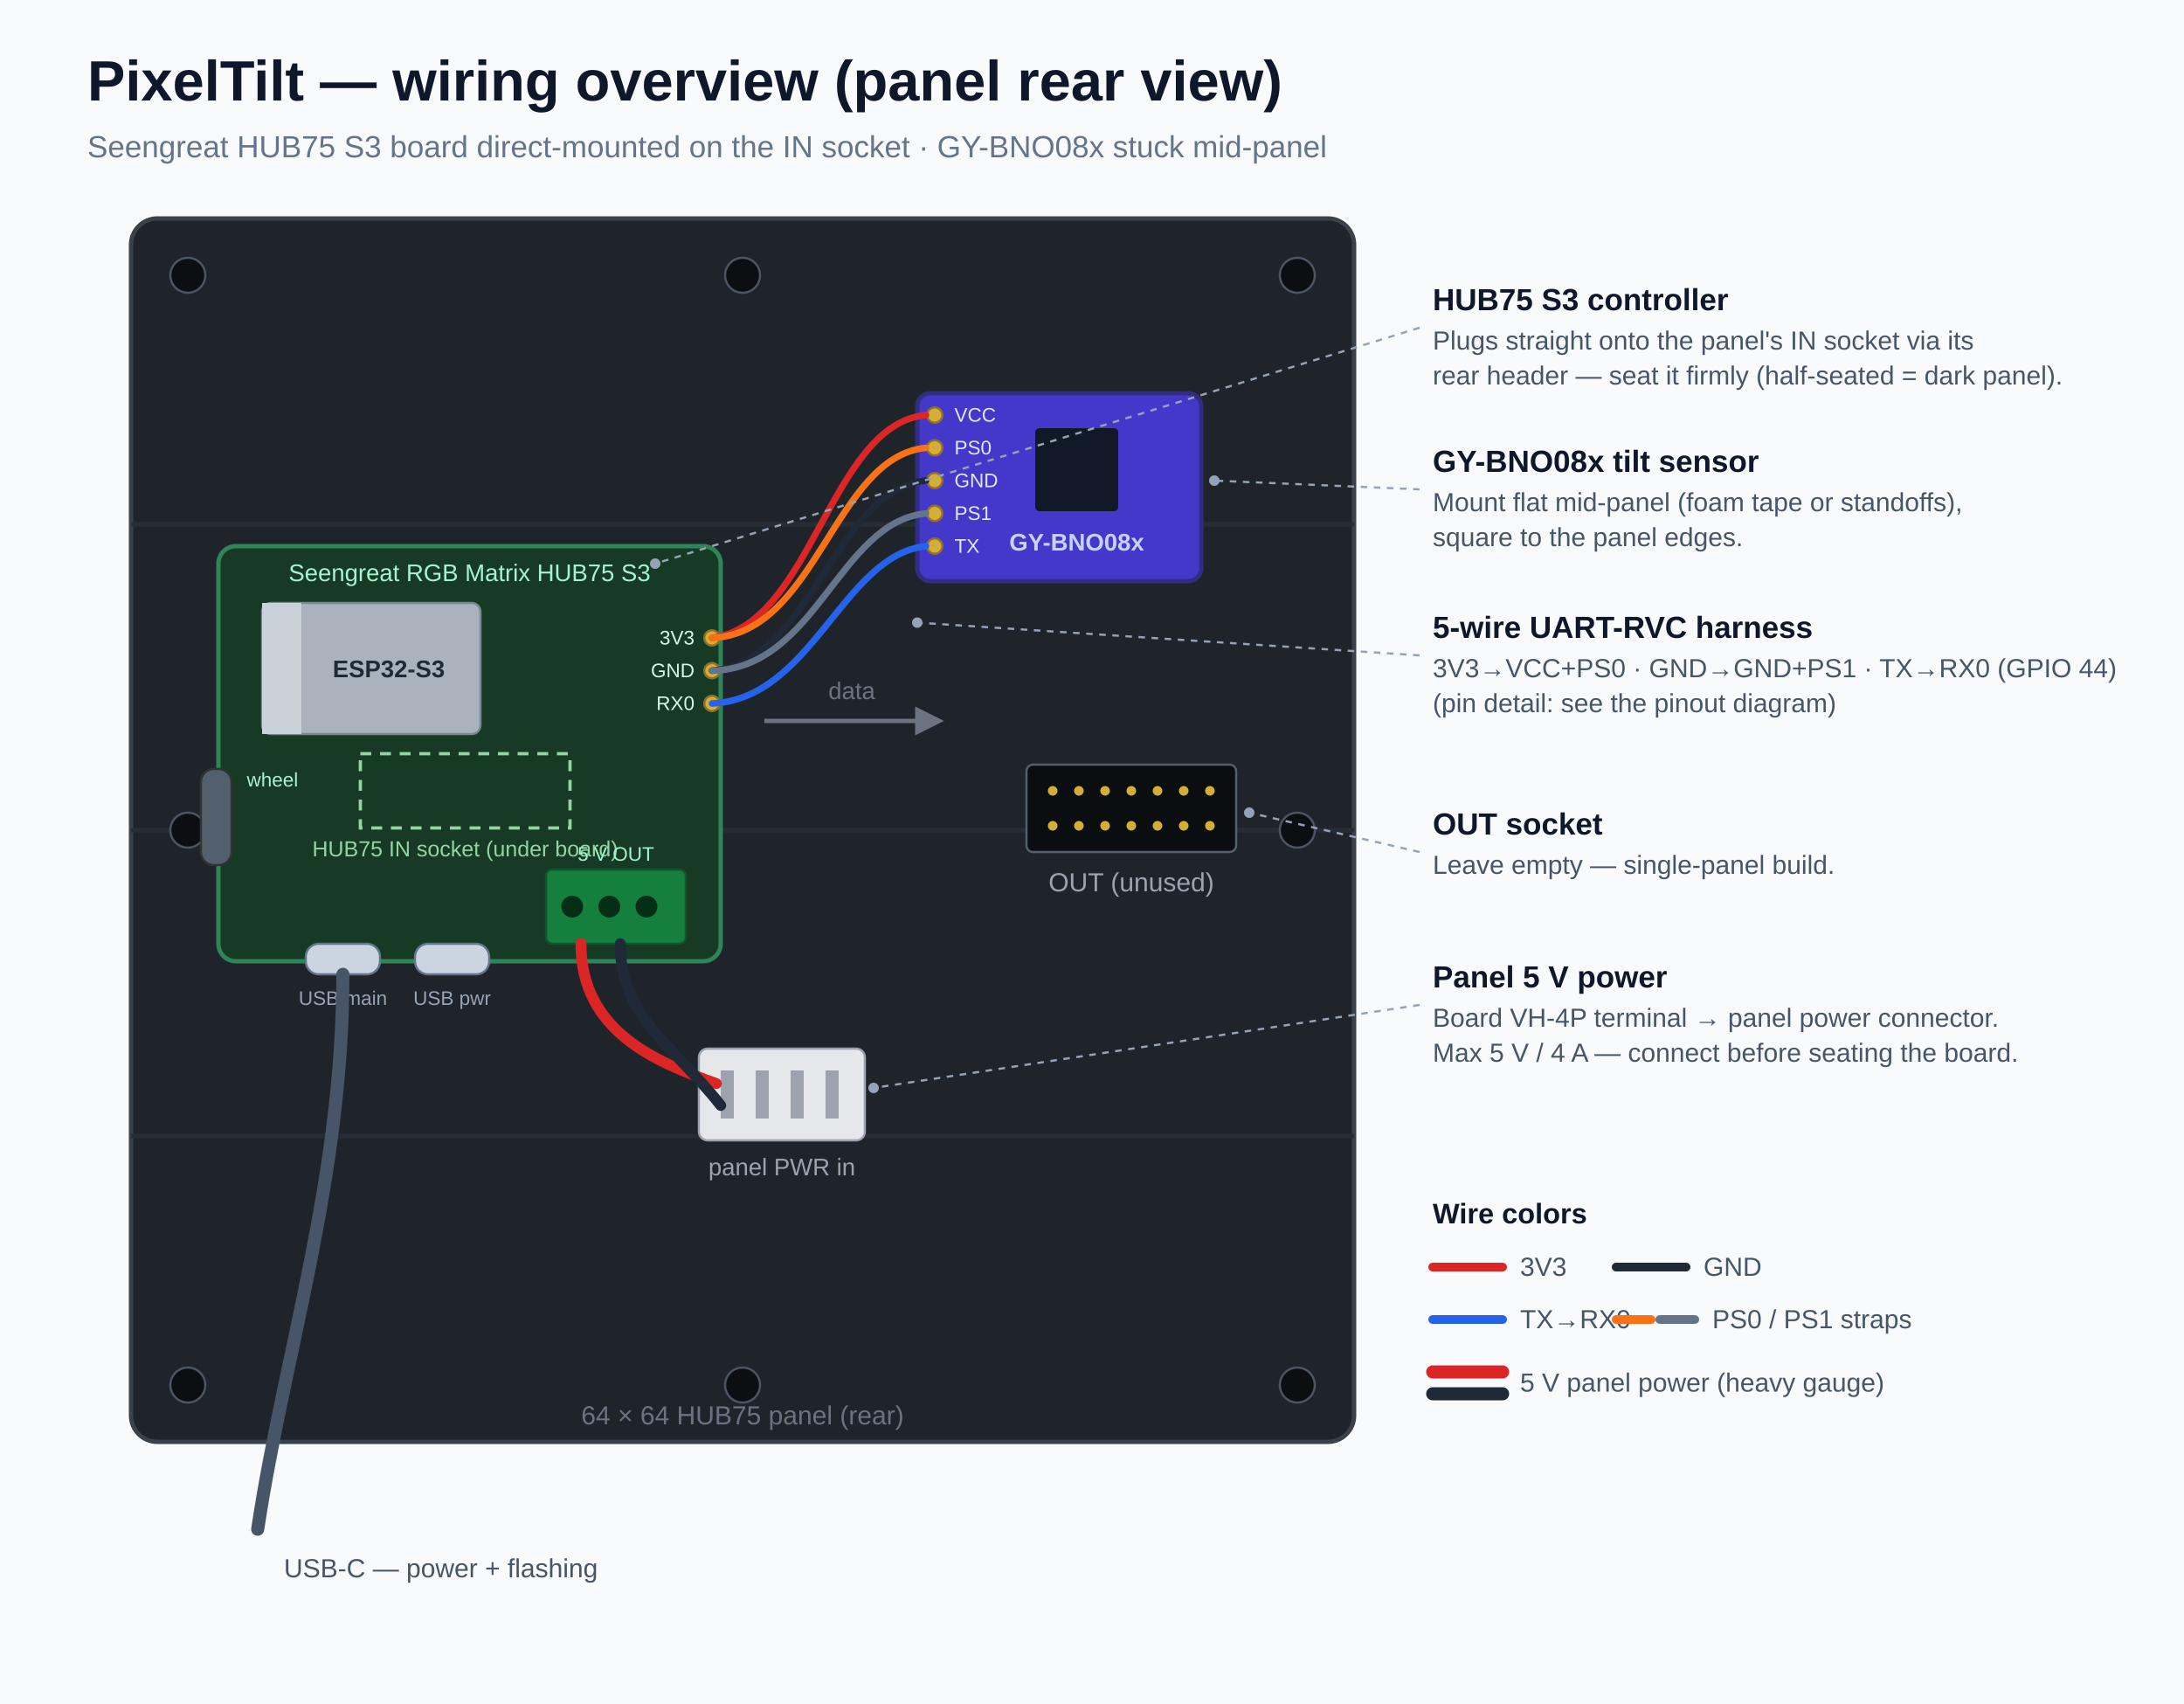
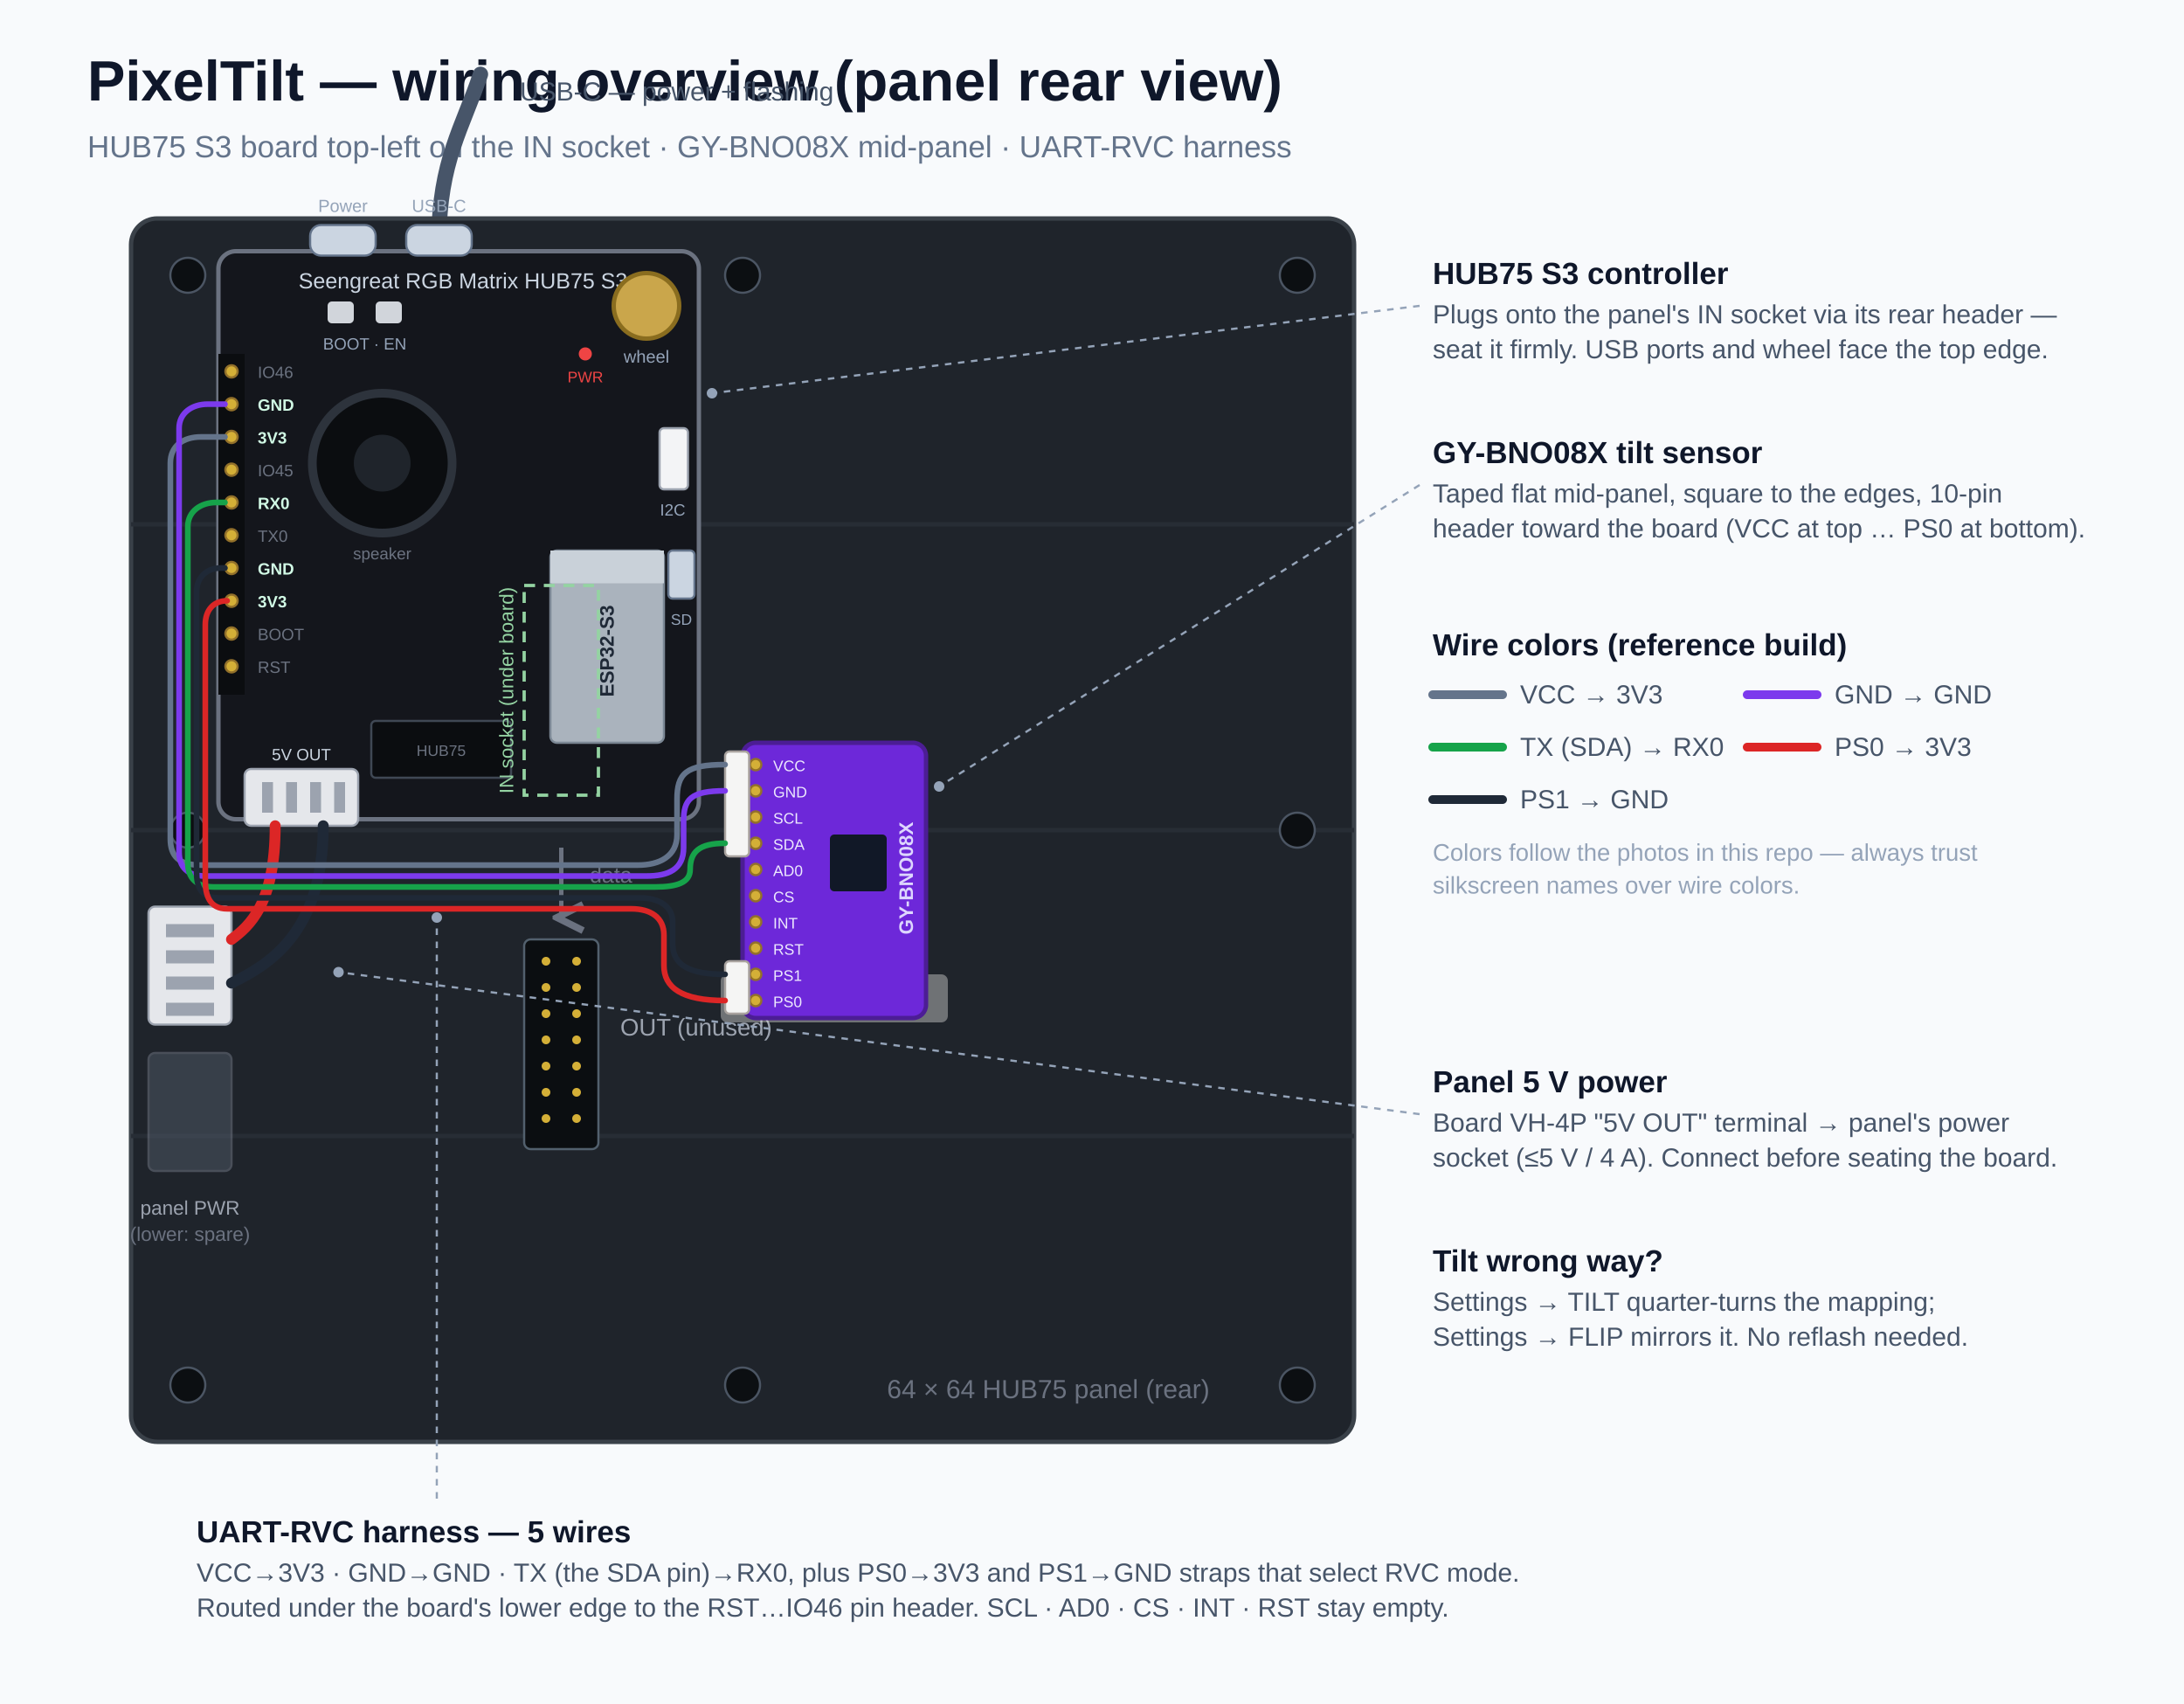
<svg xmlns="http://www.w3.org/2000/svg" viewBox="0 0 1000 780" font-family="Segoe UI, Arial, sans-serif">
  <defs>
    <marker id="dot" markerWidth="6" markerHeight="6" refX="3" refY="3">
      <circle cx="3" cy="3" r="2.4" fill="#94a3b8" />
    </marker>
+     <marker id="arr" markerWidth="8" markerHeight="8" refX="4" refY="6" orient="auto">
+       <path d="M1,1 L4,7 L7,1" fill="none" stroke="#6b7280" stroke-width="1.6" />
+     </marker>
  </defs>
  <rect width="1000" height="780" fill="#f8fafc" />
  <text x="40" y="46" font-size="26" font-weight="700" fill="#0f172a">PixelTilt — wiring overview (panel rear view)</text>
-   <text x="40" y="72" font-size="14" fill="#64748b">Seengreat HUB75 S3 board direct-mounted on the IN socket · GY-BNO08x stuck mid-panel</text>
+   <text x="40" y="72" font-size="14" fill="#64748b">HUB75 S3 board top-left on the IN socket · GY-BNO08X mid-panel · UART-RVC harness</text>
+   <path d="M201,110 C201,74 212,58 220,34" fill="none" stroke="#475569" stroke-width="7" stroke-linecap="round" />
+   <text x="238" y="46" font-size="12" fill="#475569">USB-C — power + flashing</text>
  <rect x="60" y="100" width="560" height="560" rx="12" fill="#1f242b" stroke="#3a4149" stroke-width="2" />
  <line x1="60" y1="240" x2="620" y2="240" stroke="#272d35" stroke-width="2" />
  <line x1="60" y1="380" x2="620" y2="380" stroke="#272d35" stroke-width="2" />
  <line x1="60" y1="520" x2="620" y2="520" stroke="#272d35" stroke-width="2" />
  <g fill="#0c0f12" stroke="#4b5563">
    <circle cx="86" cy="126" r="8" />
    <circle cx="594" cy="126" r="8" />
    <circle cx="86" cy="634" r="8" />
    <circle cx="594" cy="634" r="8" />
    <circle cx="340" cy="126" r="8" />
    <circle cx="340" cy="634" r="8" />
    <circle cx="86" cy="380" r="8" />
    <circle cx="594" cy="380" r="8" />
  </g>
-   <text x="340" y="652" font-size="12" fill="#6b7280" text-anchor="middle">64 × 64 HUB75 panel (rear)</text>
-   <g stroke="#6b7280" stroke-width="2" fill="#6b7280">
-     <line x1="350" y1="330" x2="430" y2="330" />
-     <path d="M430,330 l-10,-5 v10 z" />
-   </g>
-   <text x="390" y="320" font-size="11" fill="#6b7280" text-anchor="middle">data</text>
-   <rect x="470" y="350" width="96" height="40" rx="3" fill="#0b0e11" stroke="#52606d" />
+   <text x="480" y="640" font-size="12" fill="#6b7280" text-anchor="middle">64 × 64 HUB75 panel (rear)</text>
+   <rect x="68" y="415" width="38" height="54" rx="3" fill="#e5e7eb" stroke="#9ca3af" />
+   <g fill="#9ca3af">
+     <rect x="76" y="423" width="22" height="6" />
+     <rect x="76" y="435" width="22" height="6" />
+     <rect x="76" y="447" width="22" height="6" />
+     <rect x="76" y="459" width="22" height="6" />
+   </g>
+   <rect x="68" y="482" width="38" height="54" rx="3" fill="#4b5563" opacity="0.55" stroke="#6b7280" />
+   <text x="87" y="556" font-size="9" fill="#9ca3af" text-anchor="middle">panel PWR</text>
+   <text x="87" y="568" font-size="9" fill="#6b7280" text-anchor="middle">(lower: spare)</text>
+   <rect x="240" y="430" width="34" height="96" rx="3" fill="#0b0e11" stroke="#52606d" />
  <g fill="#d4af37">
-     <circle cx="482" cy="362" r="2.2" />
-     <circle cx="494" cy="362" r="2.2" />
-     <circle cx="506" cy="362" r="2.2" />
-     <circle cx="518" cy="362" r="2.2" />
-     <circle cx="530" cy="362" r="2.2" />
-     <circle cx="542" cy="362" r="2.2" />
-     <circle cx="554" cy="362" r="2.2" />
-     <circle cx="482" cy="378" r="2.2" />
-     <circle cx="494" cy="378" r="2.2" />
-     <circle cx="506" cy="378" r="2.2" />
-     <circle cx="518" cy="378" r="2.2" />
-     <circle cx="530" cy="378" r="2.2" />
-     <circle cx="542" cy="378" r="2.2" />
-     <circle cx="554" cy="378" r="2.2" />
-   </g>
-   <text x="518" y="408" font-size="12" fill="#9ca3af" text-anchor="middle">OUT (unused)</text>
-   <rect x="320" y="480" width="76" height="42" rx="4" fill="#e5e7eb" stroke="#9ca3af" />
+     <circle cx="250" cy="440" r="2" />
+     <circle cx="264" cy="440" r="2" />
+     <circle cx="250" cy="452" r="2" />
+     <circle cx="264" cy="452" r="2" />
+     <circle cx="250" cy="464" r="2" />
+     <circle cx="264" cy="464" r="2" />
+     <circle cx="250" cy="476" r="2" />
+     <circle cx="264" cy="476" r="2" />
+     <circle cx="250" cy="488" r="2" />
+     <circle cx="264" cy="488" r="2" />
+     <circle cx="250" cy="500" r="2" />
+     <circle cx="264" cy="500" r="2" />
+     <circle cx="250" cy="512" r="2" />
+     <circle cx="264" cy="512" r="2" />
+   </g>
+   <text x="284" y="474" font-size="11" fill="#9ca3af">OUT (unused)</text>
+   <line x1="257" y1="388" x2="257" y2="420" stroke="#6b7280" stroke-width="2" marker-end="url(#arr)" />
+   <text x="270" y="404" font-size="10" fill="#6b7280">data</text>
+   <rect x="100" y="115" width="220" height="260" rx="8" fill="#14161c" stroke="#6b7280" stroke-width="2" />
+   <text x="212" y="132" font-size="10" fill="#cbd5e1" text-anchor="middle">Seengreat RGB Matrix HUB75 S3</text>
+   <rect x="142" y="103" width="30" height="14" rx="5" fill="#cbd5e1" stroke="#64748b" />
+   <rect x="186" y="103" width="30" height="14" rx="5" fill="#cbd5e1" stroke="#64748b" />
+   <text x="157" y="97" font-size="8" fill="#94a3b8" text-anchor="middle">Power</text>
+   <text x="201" y="97" font-size="8" fill="#94a3b8" text-anchor="middle">USB-C</text>
+   <rect x="150" y="138" width="12" height="10" rx="2" fill="#d1d5db" />
+   <rect x="172" y="138" width="12" height="10" rx="2" fill="#d1d5db" />
+   <text x="167" y="160" font-size="7.5" fill="#94a3b8" text-anchor="middle">BOOT · EN</text>
+   <circle cx="296" cy="140" r="15" fill="#caa64b" stroke="#8a6d1f" stroke-width="2" />
+   <text x="296" y="166" font-size="8" fill="#94a3b8" text-anchor="middle">wheel</text>
+   <circle cx="268" cy="162" r="3" fill="#ef4444" />
+   <text x="268" y="175" font-size="7" fill="#ef4444" text-anchor="middle">PWR</text>
+   <rect x="302" y="196" width="13" height="28" rx="2" fill="#f3f4f6" stroke="#9ca3af" />
+   <text x="308" y="236" font-size="7.5" fill="#94a3b8" text-anchor="middle">I2C</text>
+   <circle cx="175" cy="212" r="32" fill="#0b0d10" stroke="#2d333c" stroke-width="4" />
+   <circle cx="175" cy="212" r="13" fill="#1f242b" />
+   <text x="175" y="256" font-size="7.5" fill="#6b7280" text-anchor="middle">speaker</text>
+   <rect x="252" y="252" width="52" height="88" rx="3" fill="#aab3bd" stroke="#7b8794" />
+   <rect x="252" y="252" width="52" height="15" fill="#c9d1d9" />
+   <text transform="rotate(-90 278 298)" x="278" y="301" font-size="9" font-weight="600" fill="#1f2937" text-anchor="middle">ESP32-S3</text>
+   <rect x="306" y="252" width="12" height="22" rx="2" fill="#cbd5e1" stroke="#64748b" />
+   <text x="312" y="286" font-size="7" fill="#94a3b8" text-anchor="middle">SD</text>
+   <rect x="100" y="162" width="12" height="156" fill="#0b0d10" />
+   <g stroke="#92702a">
+     <circle cx="106" cy="170" r="2.8" fill="#d4af37" />
+     <circle cx="106" cy="185" r="2.8" fill="#d4af37" />
+     <circle cx="106" cy="200" r="2.8" fill="#d4af37" />
+     <circle cx="106" cy="215" r="2.8" fill="#d4af37" />
+     <circle cx="106" cy="230" r="2.8" fill="#d4af37" />
+     <circle cx="106" cy="245" r="2.8" fill="#d4af37" />
+     <circle cx="106" cy="260" r="2.8" fill="#d4af37" />
+     <circle cx="106" cy="275" r="2.8" fill="#d4af37" />
+     <circle cx="106" cy="290" r="2.8" fill="#d4af37" />
+     <circle cx="106" cy="305" r="2.8" fill="#d4af37" />
+   </g>
+   <g font-size="7.5">
+     <text x="118" y="173" fill="#6b7280">IO46</text>
+     <text x="118" y="188" fill="#d1fae5" font-weight="700">GND</text>
+     <text x="118" y="203" fill="#d1fae5" font-weight="700">3V3</text>
+     <text x="118" y="218" fill="#6b7280">IO45</text>
+     <text x="118" y="233" fill="#d1fae5" font-weight="700">RX0</text>
+     <text x="118" y="248" fill="#6b7280">TX0</text>
+     <text x="118" y="263" fill="#d1fae5" font-weight="700">GND</text>
+     <text x="118" y="278" fill="#d1fae5" font-weight="700">3V3</text>
+     <text x="118" y="293" fill="#6b7280">BOOT</text>
+     <text x="118" y="308" fill="#6b7280">RST</text>
+   </g>
+   <rect x="170" y="330" width="64" height="26" rx="2" fill="#0b0d10" stroke="#3f4854" />
+   <text x="202" y="346" font-size="7" fill="#6b7280" text-anchor="middle">HUB75</text>
+   <rect x="240" y="268" width="34" height="96" fill="none" stroke="#94d3a2" stroke-width="1.5" stroke-dasharray="5 4" />
+   <text transform="rotate(-90 232 316)" x="232" y="319" font-size="9" fill="#94d3a2" text-anchor="middle">IN socket (under board)</text>
+   <rect x="112" y="352" width="52" height="26" rx="3" fill="#e5e7eb" stroke="#9ca3af" />
  <g fill="#9ca3af">
-     <rect x="330" y="490" width="6" height="22" />
-     <rect x="346" y="490" width="6" height="22" />
-     <rect x="362" y="490" width="6" height="22" />
-     <rect x="378" y="490" width="6" height="22" />
-   </g>
-   <text x="358" y="538" font-size="11" fill="#9ca3af" text-anchor="middle">panel PWR in</text>
-   <rect x="100" y="250" width="230" height="190" rx="8" fill="#163a24" stroke="#2f855a" stroke-width="2" />
-   <text x="215" y="266" font-size="11" fill="#a7f3d0" text-anchor="middle">Seengreat RGB Matrix HUB75 S3</text>
-   <rect x="120" y="276" width="100" height="60" rx="4" fill="#aab3bd" stroke="#7b8794" />
-   <rect x="120" y="276" width="18" height="60" fill="#c9d1d9" />
-   <text x="178" y="310" font-size="11" font-weight="600" fill="#1f2937" text-anchor="middle">ESP32-S3</text>
-   <rect x="165" y="345" width="96" height="34" fill="none" stroke="#94d3a2" stroke-width="1.5" stroke-dasharray="5 4" />
-   <text x="213" y="392" font-size="10" fill="#94d3a2" text-anchor="middle">HUB75 IN socket (under board)</text>
-   <rect x="92" y="352" width="14" height="44" rx="6" fill="#52606d" stroke="#333" />
-   <text x="113" y="360" font-size="9" fill="#a7f3d0">wheel</text>
+     <rect x="120" y="358" width="5" height="14" />
+     <rect x="131" y="358" width="5" height="14" />
+     <rect x="142" y="358" width="5" height="14" />
+     <rect x="153" y="358" width="5" height="14" />
+   </g>
+   <text x="138" y="348" font-size="7.5" fill="#cbd5e1" text-anchor="middle">5V OUT</text>
+   <path d="M126,378 C126,414 114,424 106,430" fill="none" stroke="#dc2626" stroke-width="5" stroke-linecap="round" />
+   <path d="M148,378 C148,428 122,442 106,450" fill="none" stroke="#1f2937" stroke-width="5" stroke-linecap="round" />
+   <rect x="330" y="446" width="104" height="22" rx="3" fill="#e7e5e4" opacity="0.4" />
+   <rect x="340" y="340" width="84" height="126" rx="6" fill="#6d28d9" stroke="#4c1d95" stroke-width="2" />
+   <rect x="380" y="382" width="26" height="26" rx="2" fill="#111827" />
+   <text transform="rotate(-90 415 402)" x="415" y="405" font-size="9" font-weight="600" fill="#ddd6fe" text-anchor="middle">GY-BNO08X</text>
  <g stroke="#92702a">
-     <circle cx="326" cy="292" r="3.5" fill="#d4af37" />
-     <circle cx="326" cy="307" r="3.5" fill="#d4af37" />
-     <circle cx="326" cy="322" r="3.5" fill="#d4af37" />
-   </g>
-   <g font-size="9" fill="#d1fae5" text-anchor="end">
-     <text x="318" y="295">3V3</text>
-     <text x="318" y="310">GND</text>
-     <text x="318" y="325">RX0</text>
-   </g>
-   <rect x="250" y="398" width="64" height="34" rx="3" fill="#15803d" stroke="#14532d" />
-   <g fill="#052e16">
-     <circle cx="262" cy="415" r="5" />
-     <circle cx="279" cy="415" r="5" />
-     <circle cx="296" cy="415" r="5" />
-   </g>
-   <text x="282" y="394" font-size="9" fill="#a7f3d0" text-anchor="middle">5 V OUT</text>
-   <rect x="140" y="432" width="34" height="14" rx="6" fill="#cbd5e1" stroke="#64748b" />
-   <rect x="190" y="432" width="34" height="14" rx="6" fill="#cbd5e1" stroke="#64748b" />
-   <text x="157" y="460" font-size="9" fill="#94a3b8" text-anchor="middle">USB main</text>
-   <text x="207" y="460" font-size="9" fill="#94a3b8" text-anchor="middle">USB pwr</text>
-   <path d="M157,446 C157,540 130,620 118,700" fill="none" stroke="#475569" stroke-width="6" stroke-linecap="round" />
-   <text x="130" y="722" font-size="12" fill="#475569">USB-C — power + flashing</text>
-   <rect x="420" y="180" width="130" height="86" rx="6" fill="#4338ca" stroke="#312e81" stroke-width="2" />
-   <rect x="474" y="196" width="38" height="38" rx="2" fill="#111827" />
-   <text x="493" y="252" font-size="11" font-weight="600" fill="#c7d2fe" text-anchor="middle">GY-BNO08x</text>
-   <g stroke="#92702a">
-     <circle cx="428" cy="190" r="3.5" fill="#d4af37" />
-     <circle cx="428" cy="205" r="3.5" fill="#d4af37" />
-     <circle cx="428" cy="220" r="3.5" fill="#d4af37" />
-     <circle cx="428" cy="235" r="3.5" fill="#d4af37" />
-     <circle cx="428" cy="250" r="3.5" fill="#d4af37" />
-   </g>
-   <g font-size="9" fill="#e0e7ff">
-     <text x="437" y="193">VCC</text>
-     <text x="437" y="208">PS0</text>
-     <text x="437" y="223">GND</text>
-     <text x="437" y="238">PS1</text>
-     <text x="437" y="253">TX</text>
-   </g>
-   <g fill="none" stroke-width="3" stroke-linecap="round">
-     <path d="M326,292 C372,286 380,194 424,190" stroke="#dc2626" />
-     <path d="M326,292 C374,290 382,209 424,205" stroke="#f97316" />
-     <path d="M326,307 C372,303 382,224 424,220" stroke="#1f2937" />
-     <path d="M326,307 C374,306 384,239 424,235" stroke="#64748b" />
-     <path d="M326,322 C372,320 386,254 424,250" stroke="#2563eb" />
-   </g>
-   <path d="M266,432 C266,472 300,486 328,496" fill="none" stroke="#dc2626" stroke-width="5" stroke-linecap="round" />
-   <path d="M284,432 C284,466 308,478 330,506" fill="none" stroke="#1f2937" stroke-width="5" stroke-linecap="round" />
+     <circle cx="346" cy="350" r="2.6" fill="#d4af37" />
+     <circle cx="346" cy="362" r="2.6" fill="#d4af37" />
+     <circle cx="346" cy="374" r="2.6" fill="#d4af37" />
+     <circle cx="346" cy="386" r="2.6" fill="#d4af37" />
+     <circle cx="346" cy="398" r="2.6" fill="#d4af37" />
+     <circle cx="346" cy="410" r="2.6" fill="#d4af37" />
+     <circle cx="346" cy="422" r="2.6" fill="#d4af37" />
+     <circle cx="346" cy="434" r="2.6" fill="#d4af37" />
+     <circle cx="346" cy="446" r="2.6" fill="#d4af37" />
+     <circle cx="346" cy="458" r="2.6" fill="#d4af37" />
+   </g>
+   <g font-size="7" fill="#ede9fe">
+     <text x="354" y="353">VCC</text>
+     <text x="354" y="365">GND</text>
+     <text x="354" y="377">SCL</text>
+     <text x="354" y="389">SDA</text>
+     <text x="354" y="401">AD0</text>
+     <text x="354" y="413">CS</text>
+     <text x="354" y="425">INT</text>
+     <text x="354" y="437">RST</text>
+     <text x="354" y="449">PS1</text>
+     <text x="354" y="461">PS0</text>
+   </g>
+   <rect x="332" y="344" width="11" height="48" rx="2" fill="#f5f5f4" stroke="#a8a29e" />
+   <rect x="332" y="440" width="11" height="24" rx="2" fill="#f5f5f4" stroke="#a8a29e" />
+   <g fill="none" stroke-width="2.6" stroke-linecap="round">
+     <path d="M332,350 C314,350 310,354 310,366 L310,382 C310,392 302,396 292,396 L92,396 C82,396 78,392 78,384 L78,212 C78,204 84,200 92,200 L103,200" stroke="#64748b" />
+     <path d="M332,362 C316,362 313,366 313,376 L313,388 C313,398 306,401 296,401 L94,401 C86,401 82,397 82,390 L82,196 C82,189 88,185 95,185 L103,185" stroke="#7c3aed" />
+     <path d="M332,386 C320,386 316,390 316,398 C316,404 310,406 300,406 L98,406 C90,406 86,402 86,395 L86,241 C86,234 92,230 99,230 L103,230" stroke="#16a34a" />
+     <path d="M332,446 C316,446 308,442 308,432 L308,422 C308,415 302,411 293,411 L100,411 C92,411 90,406 90,399 L90,271 C90,264 95,260 101,260 L103,260" stroke="#1f2937" />
+     <path d="M332,458 C312,458 304,452 304,442 L304,428 C304,420 298,416 289,416 L104,416 C96,416 94,410 94,403 L94,286 C94,279 98,275 104,275" stroke="#dc2626" />
+   </g>
  <g font-size="12" fill="#475569">
    <g>
-       <text x="656" y="142" font-size="14" font-weight="700" fill="#0f172a">HUB75 S3 controller</text>
-       <text x="656" y="160">Plugs straight onto the panel's IN socket via its</text>
-       <text x="656" y="176">rear header — seat it firmly (half-seated = dark panel).</text>
-       <line x1="650" y1="150" x2="300" y2="258" stroke="#94a3b8" stroke-dasharray="3 3" marker-end="url(#dot)" />
-     </g>
-     <g>
-       <text x="656" y="216" font-size="14" font-weight="700" fill="#0f172a">GY-BNO08x tilt sensor</text>
-       <text x="656" y="234">Mount flat mid-panel (foam tape or standoffs),</text>
-       <text x="656" y="250">square to the panel edges.</text>
-       <line x1="650" y1="224" x2="556" y2="220" stroke="#94a3b8" stroke-dasharray="3 3" marker-end="url(#dot)" />
-     </g>
-     <g>
-       <text x="656" y="292" font-size="14" font-weight="700" fill="#0f172a">5-wire UART-RVC harness</text>
-       <text x="656" y="310">3V3→VCC+PS0 · GND→GND+PS1 · TX→RX0 (GPIO 44)</text>
-       <text x="656" y="326">(pin detail: see the pinout diagram)</text>
-       <line x1="650" y1="300" x2="420" y2="285" stroke="#94a3b8" stroke-dasharray="3 3" marker-end="url(#dot)" />
-     </g>
-     <g>
-       <text x="656" y="382" font-size="14" font-weight="700" fill="#0f172a">OUT socket</text>
-       <text x="656" y="400">Leave empty — single-panel build.</text>
-       <line x1="650" y1="390" x2="572" y2="372" stroke="#94a3b8" stroke-dasharray="3 3" marker-end="url(#dot)" />
-     </g>
-     <g>
-       <text x="656" y="452" font-size="14" font-weight="700" fill="#0f172a">Panel 5 V power</text>
-       <text x="656" y="470">Board VH-4P terminal → panel power connector.</text>
-       <text x="656" y="486">Max 5 V / 4 A — connect before seating the board.</text>
-       <line x1="650" y1="460" x2="400" y2="498" stroke="#94a3b8" stroke-dasharray="3 3" marker-end="url(#dot)" />
+       <text x="656" y="130" font-size="14" font-weight="700" fill="#0f172a">HUB75 S3 controller</text>
+       <text x="656" y="148">Plugs onto the panel's IN socket via its rear header —</text>
+       <text x="656" y="164">seat it firmly. USB ports and wheel face the top edge.</text>
+       <line x1="650" y1="140" x2="326" y2="180" stroke="#94a3b8" stroke-dasharray="3 3" marker-end="url(#dot)" />
+     </g>
+     <g>
+       <text x="656" y="212" font-size="14" font-weight="700" fill="#0f172a">GY-BNO08X tilt sensor</text>
+       <text x="656" y="230">Taped flat mid-panel, square to the edges, 10-pin</text>
+       <text x="656" y="246">header toward the board (VCC at top … PS0 at bottom).</text>
+       <line x1="650" y1="222" x2="430" y2="360" stroke="#94a3b8" stroke-dasharray="3 3" marker-end="url(#dot)" />
+     </g>
+     <g>
+       <text x="656" y="300" font-size="14" font-weight="700" fill="#0f172a">Wire colors (reference build)</text>
+       <line x1="656" y1="318" x2="688" y2="318" stroke="#64748b" stroke-width="4" stroke-linecap="round" />
+       <text x="696" y="322">VCC → 3V3</text>
+       <line x1="800" y1="318" x2="832" y2="318" stroke="#7c3aed" stroke-width="4" stroke-linecap="round" />
+       <text x="840" y="322">GND → GND</text>
+       <line x1="656" y1="342" x2="688" y2="342" stroke="#16a34a" stroke-width="4" stroke-linecap="round" />
+       <text x="696" y="346">TX (SDA) → RX0</text>
+       <line x1="800" y1="342" x2="832" y2="342" stroke="#dc2626" stroke-width="4" stroke-linecap="round" />
+       <text x="840" y="346">PS0 → 3V3</text>
+       <line x1="656" y1="366" x2="688" y2="366" stroke="#1f2937" stroke-width="4" stroke-linecap="round" />
+       <text x="696" y="370">PS1 → GND</text>
+       <text x="656" y="394" font-size="11" fill="#94a3b8">Colors follow the photos in this repo — always trust</text>
+       <text x="656" y="409" font-size="11" fill="#94a3b8">silkscreen names over wire colors.</text>
+     </g>
+     <g>
+       <text x="656" y="500" font-size="14" font-weight="700" fill="#0f172a">Panel 5 V power</text>
+       <text x="656" y="518">Board VH-4P "5V OUT" terminal → panel's power</text>
+       <text x="656" y="534">socket (≤5 V / 4 A). Connect before seating the board.</text>
+       <line x1="650" y1="510" x2="155" y2="445" stroke="#94a3b8" stroke-dasharray="3 3" marker-end="url(#dot)" />
+     </g>
+     <g>
+       <text x="656" y="582" font-size="14" font-weight="700" fill="#0f172a">Tilt wrong way?</text>
+       <text x="656" y="600">Settings → TILT quarter-turns the mapping;</text>
+       <text x="656" y="616">Settings → FLIP mirrors it. No reflash needed.</text>
    </g>
  </g>
  <g font-size="12" fill="#475569">
-     <text x="656" y="560" font-size="13" font-weight="700" fill="#0f172a">Wire colors</text>
-     <line x1="656" y1="580" x2="688" y2="580" stroke="#dc2626" stroke-width="4" stroke-linecap="round" />
-     <text x="696" y="584">3V3</text>
-     <line x1="740" y1="580" x2="772" y2="580" stroke="#1f2937" stroke-width="4" stroke-linecap="round" />
-     <text x="780" y="584">GND</text>
-     <line x1="656" y1="604" x2="688" y2="604" stroke="#2563eb" stroke-width="4" stroke-linecap="round" />
-     <text x="696" y="608">TX→RX0</text>
-     <line x1="740" y1="604" x2="756" y2="604" stroke="#f97316" stroke-width="4" stroke-linecap="round" />
-     <line x1="760" y1="604" x2="776" y2="604" stroke="#64748b" stroke-width="4" stroke-linecap="round" />
-     <text x="784" y="608">PS0 / PS1 straps</text>
-     <line x1="656" y1="628" x2="688" y2="628" stroke="#dc2626" stroke-width="6" stroke-linecap="round" />
-     <line x1="656" y1="638" x2="688" y2="638" stroke="#1f2937" stroke-width="6" stroke-linecap="round" />
-     <text x="696" y="637">5 V panel power (heavy gauge)</text>
+     <line x1="200" y1="686" x2="200" y2="420" stroke="#94a3b8" stroke-dasharray="3 3" marker-end="url(#dot)" />
+     <text x="90" y="706" font-size="14" font-weight="700" fill="#0f172a">UART-RVC harness — 5 wires</text>
+     <text x="90" y="724">VCC→3V3 · GND→GND · TX (the SDA pin)→RX0, plus PS0→3V3 and PS1→GND straps that select RVC mode.</text>
+     <text x="90" y="740">Routed under the board's lower edge to the RST…IO46 pin header. SCL · AD0 · CS · INT · RST stay empty.</text>
  </g>
</svg>
